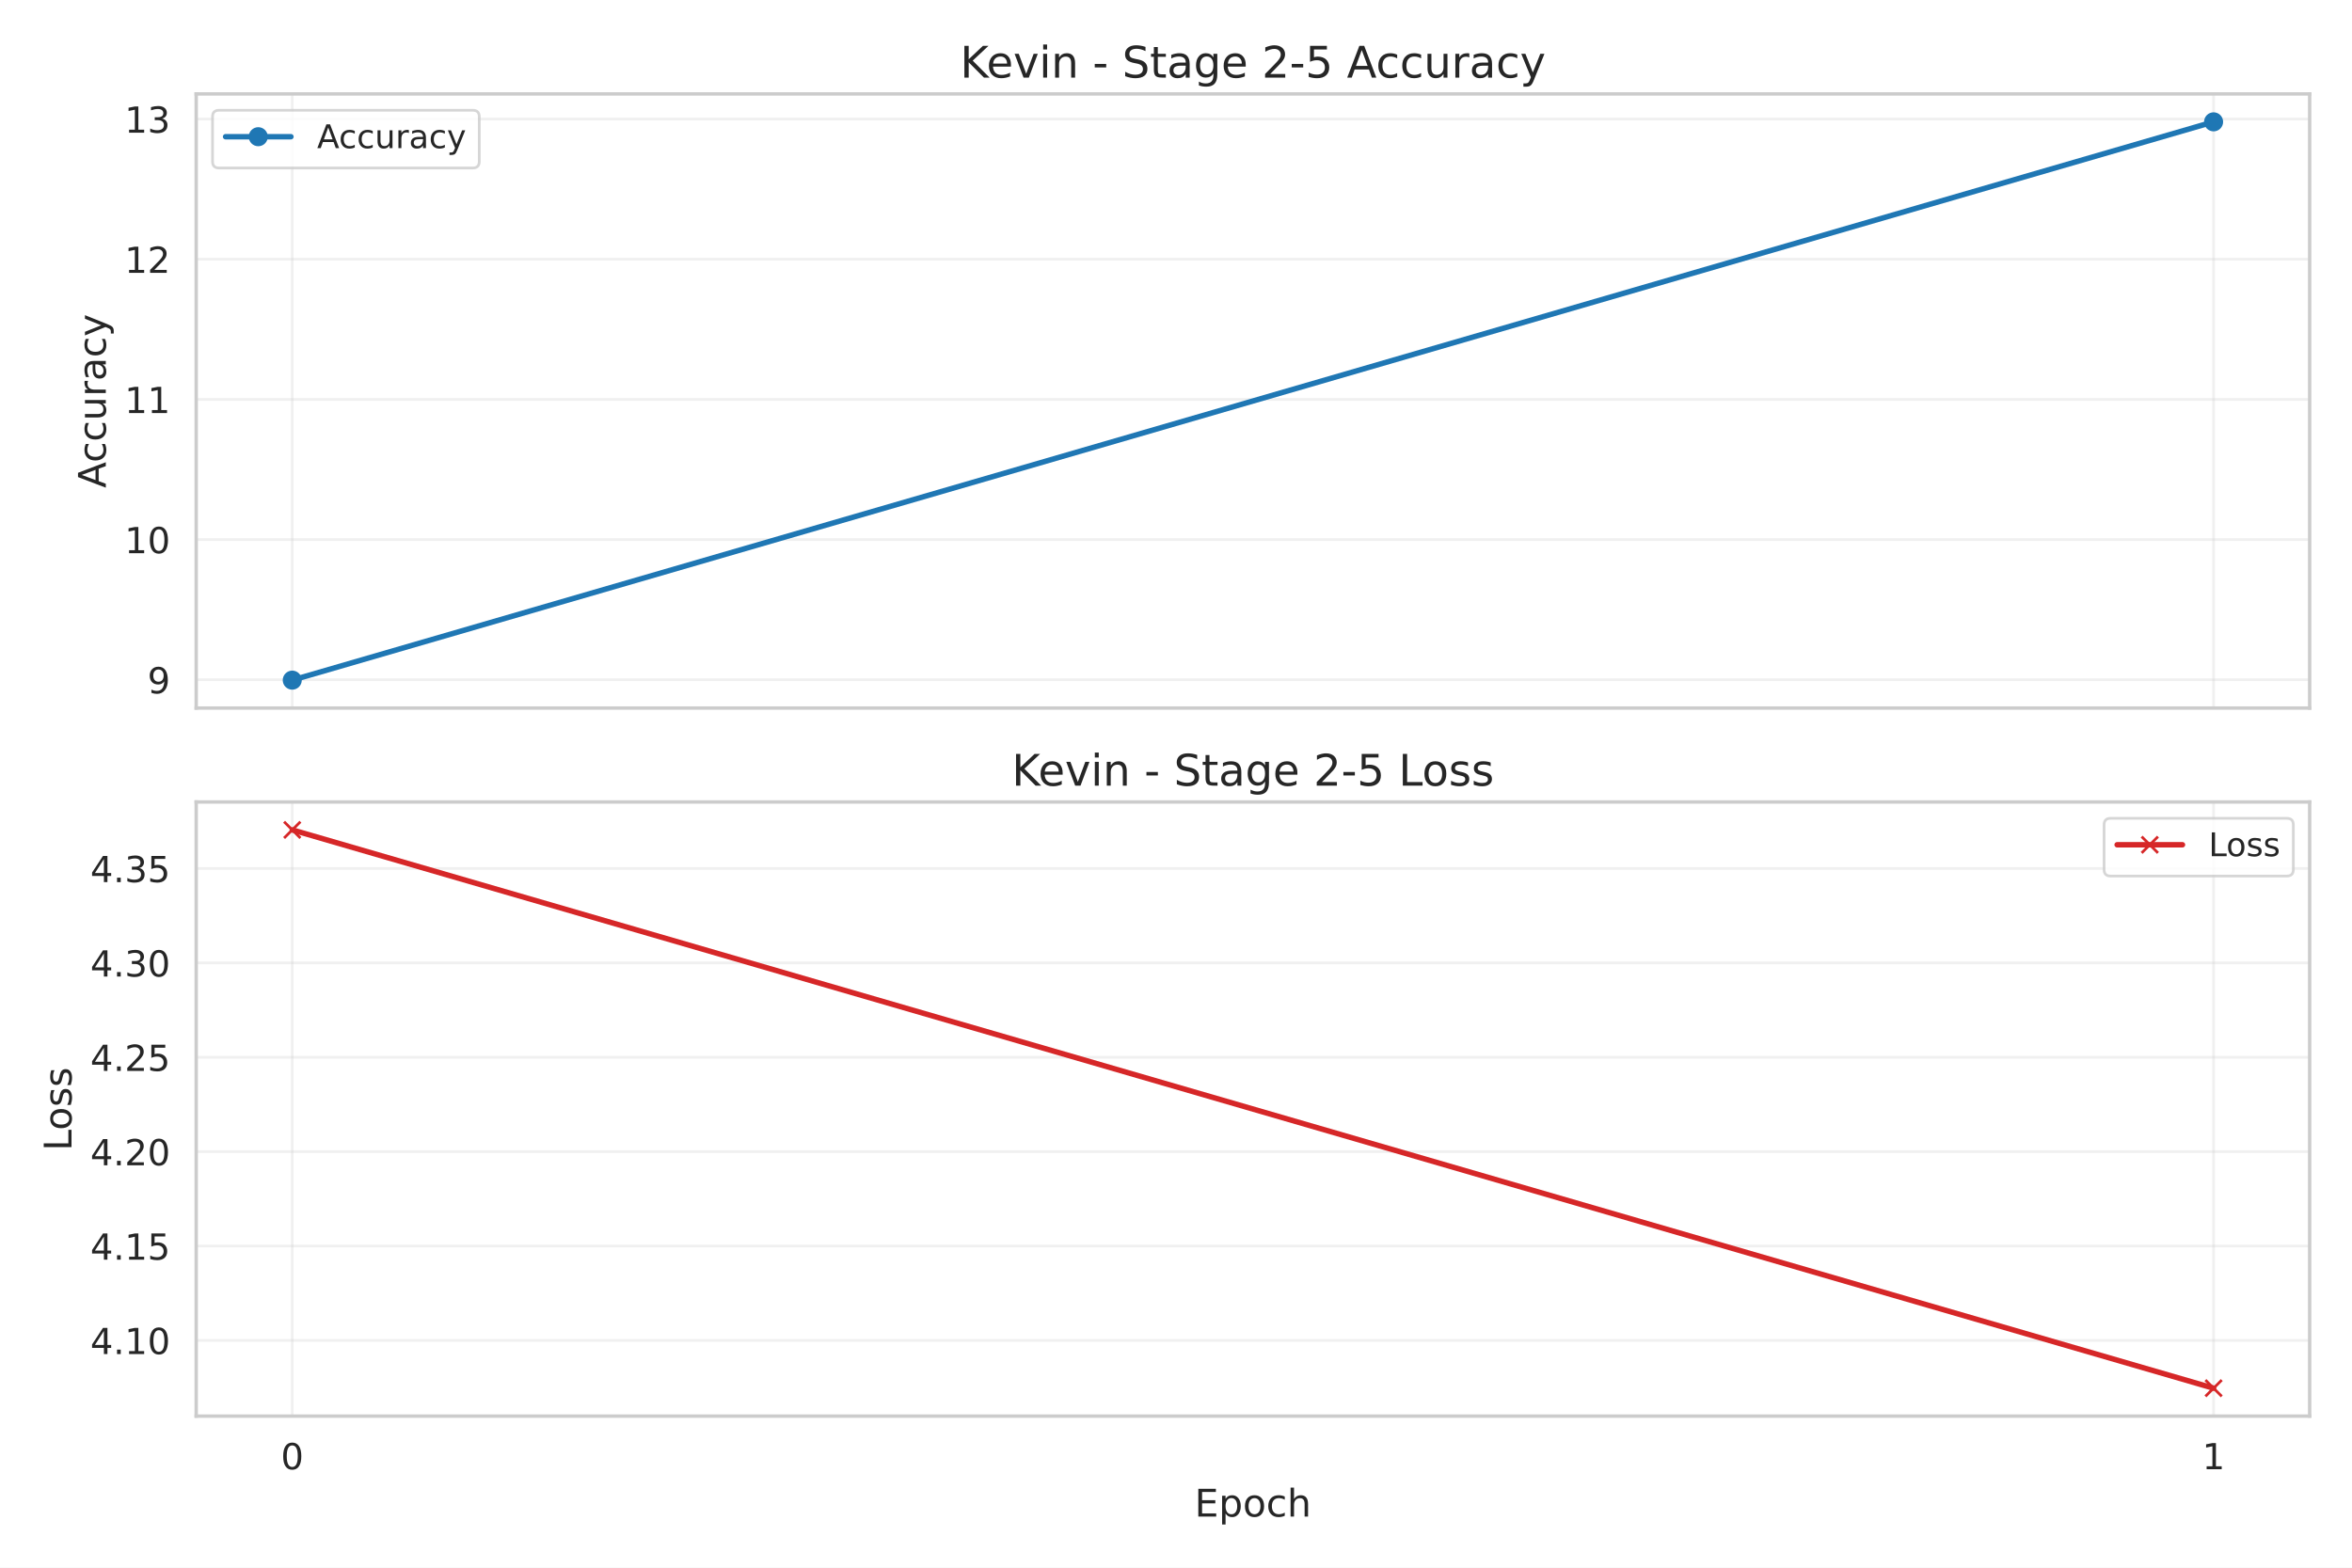
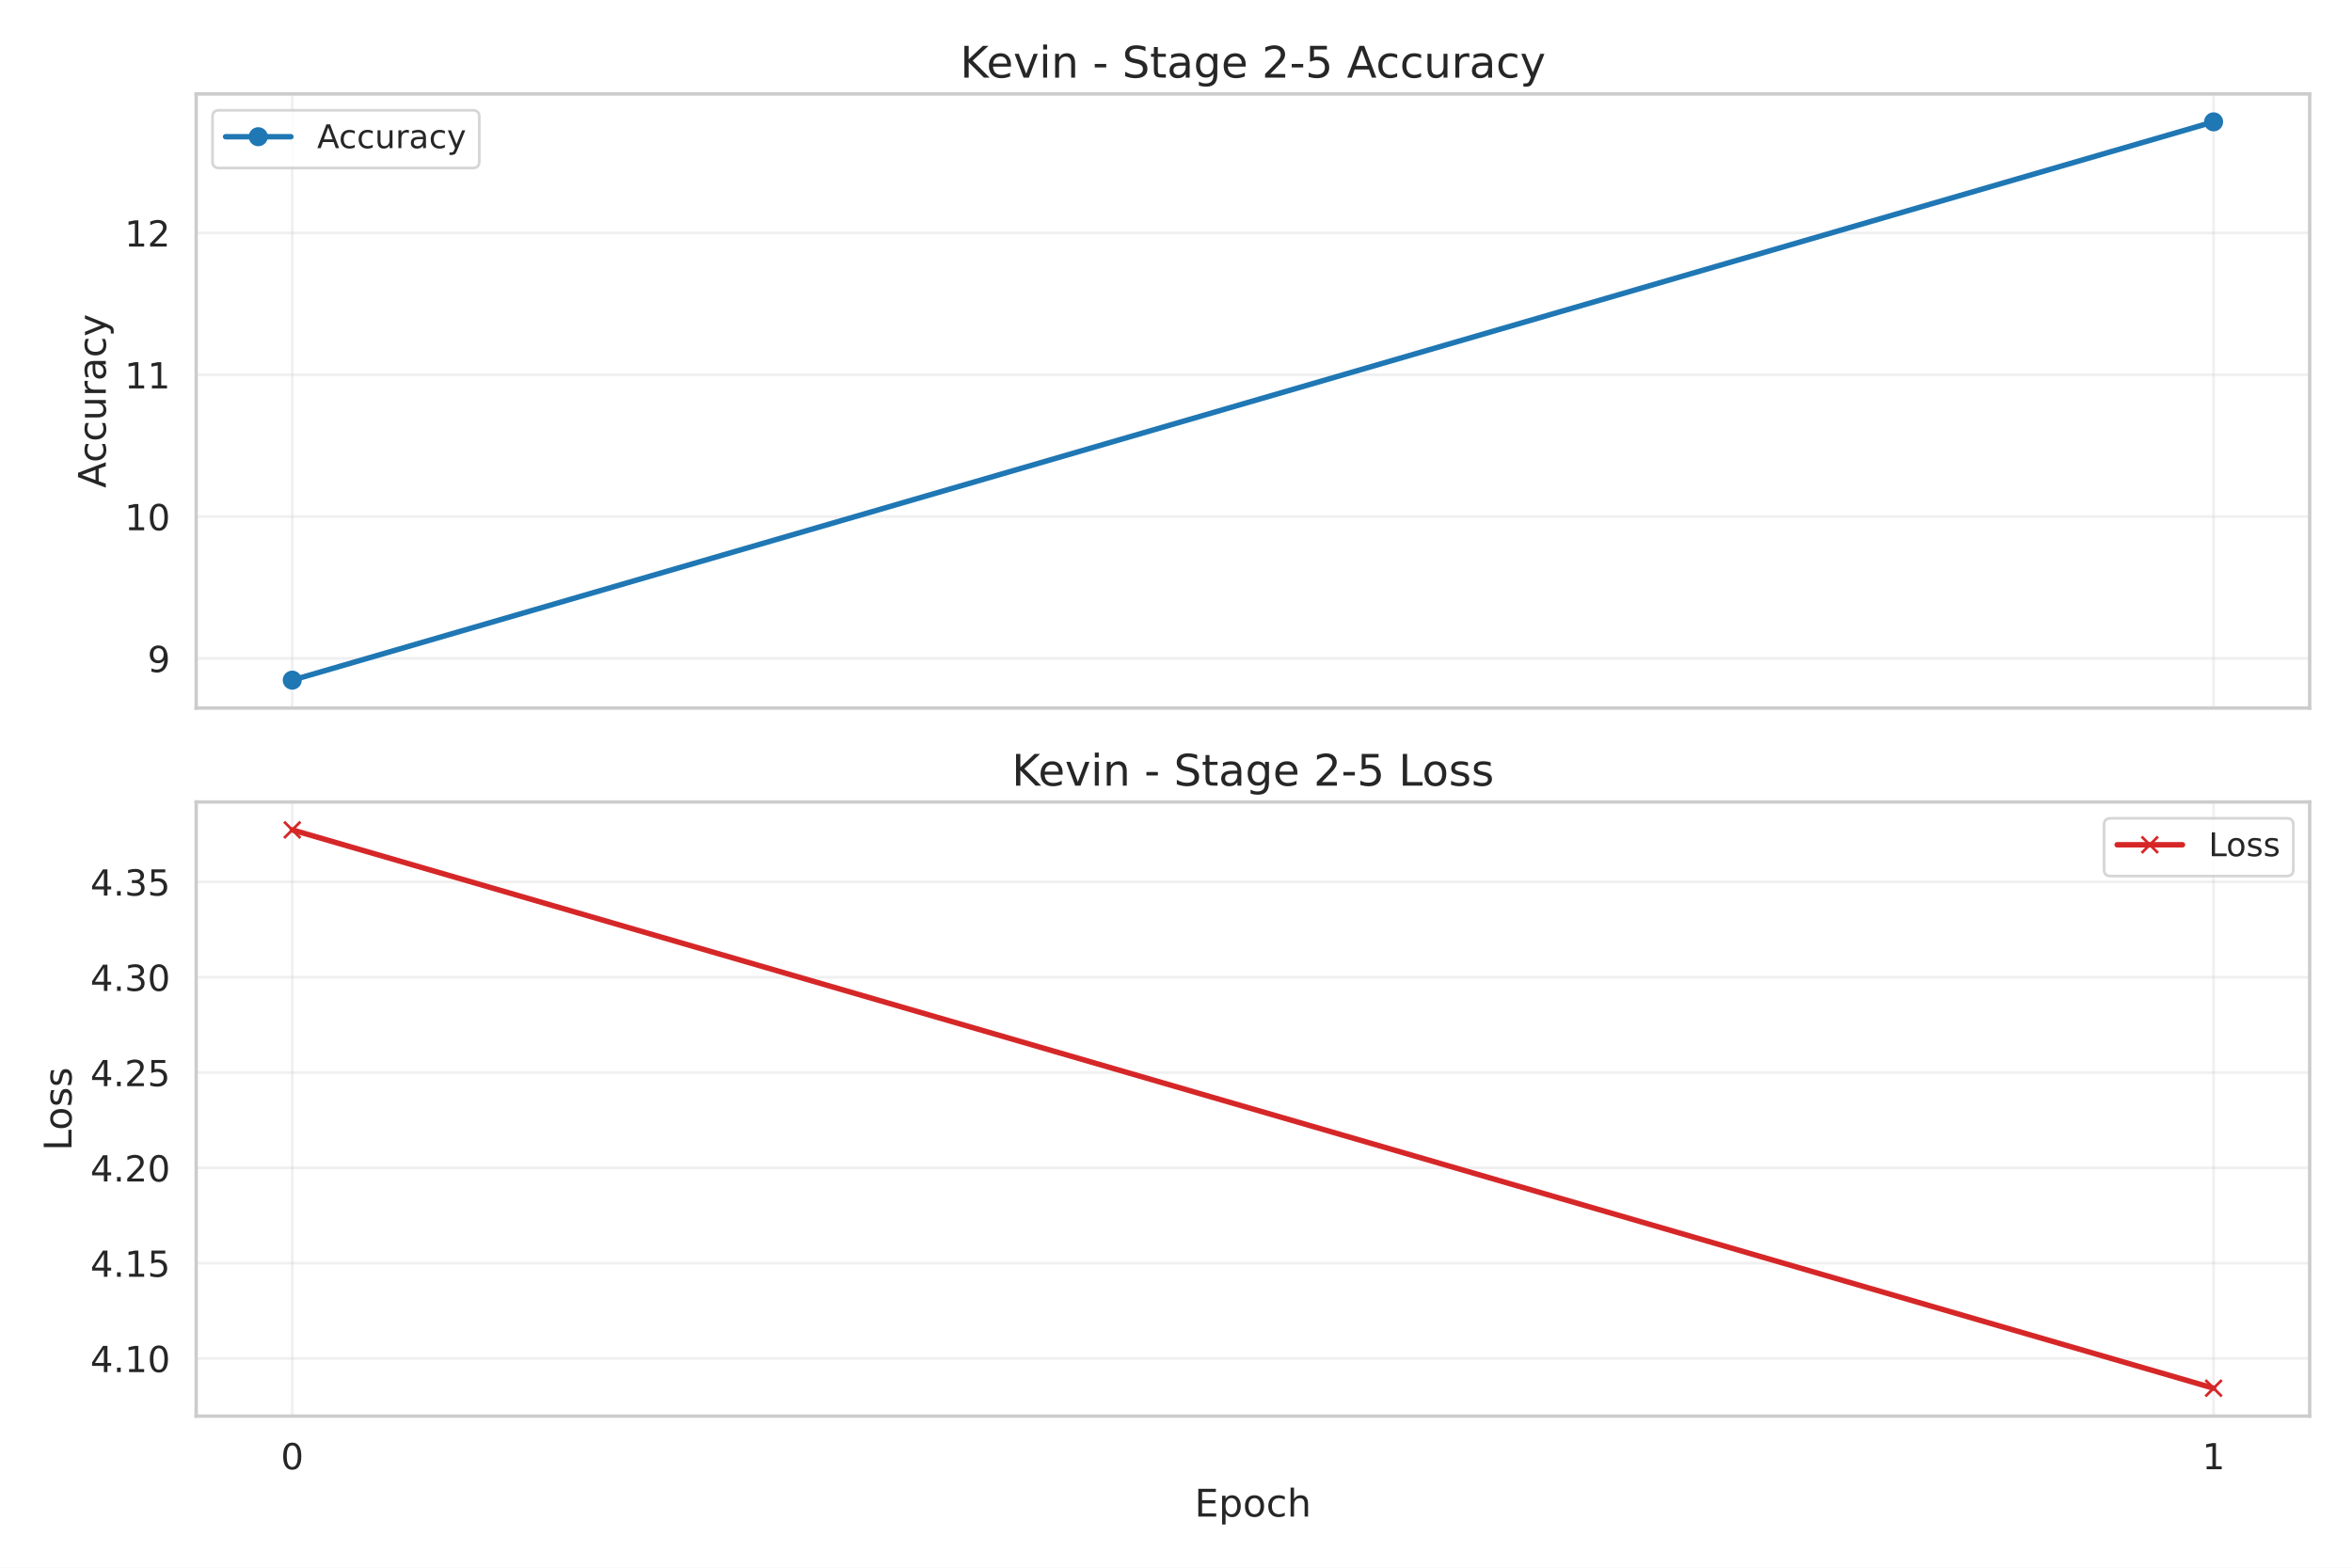
<svg xmlns="http://www.w3.org/2000/svg" xmlns:xlink="http://www.w3.org/1999/xlink" width="864pt" height="576pt" viewBox="0 0 864 576" version="1.1">
  <defs>
    <style type="text/css">*{stroke-linejoin: round; stroke-linecap: butt}</style>
  </defs>
  <g id="figure_1">
    <g id="patch_1">
      <path d="M 0 576  L 864 576  L 864 0  L 0 0  z " style="fill: #ffffff" />
    </g>
    <g id="axes_1">
      <g id="patch_2">
        <path d="M 72.072 260.154  L 848.448 260.154  L 848.448 34.512  L 72.072 34.512  z " style="fill: #ffffff" />
      </g>
      <g id="matplotlib.axis_1">
        <g id="xtick_1">
          <g id="line2d_1">
-             <path d="M 107.362 260.154  L 107.362 34.512  " clip-path="url(#p934d151ba8)" style="fill: none; stroke: #cccccc; stroke-opacity: 0.3; stroke-linecap: round" />
+             <path d="M 107.362 260.154  L 107.362 34.512  " clip-path="url(#p785fc2e21b)" style="fill: none; stroke: #cccccc; stroke-opacity: 0.3; stroke-linecap: round" />
          </g>
        </g>
        <g id="xtick_2">
          <g id="line2d_2">
-             <path d="M 813.158 260.154  L 813.158 34.512  " clip-path="url(#p934d151ba8)" style="fill: none; stroke: #cccccc; stroke-opacity: 0.3; stroke-linecap: round" />
+             <path d="M 813.158 260.154  L 813.158 34.512  " clip-path="url(#p785fc2e21b)" style="fill: none; stroke: #cccccc; stroke-opacity: 0.3; stroke-linecap: round" />
          </g>
        </g>
      </g>
      <g id="matplotlib.axis_2">
        <g id="ytick_1">
          <g id="line2d_3">
-             <path d="M 72.072 249.743  L 848.448 249.743  " clip-path="url(#p934d151ba8)" style="fill: none; stroke: #cccccc; stroke-opacity: 0.3; stroke-linecap: round" />
+             <path d="M 72.072 241.924  L 848.448 241.924  " clip-path="url(#p785fc2e21b)" style="fill: none; stroke: #cccccc; stroke-opacity: 0.3; stroke-linecap: round" />
          </g>
          <g id="text_1">
-             <g style="fill: #262626" transform="translate(54.1735 254.758) scale(0.132 -0.132)">
+             <g style="fill: #262626" transform="translate(54.1735 246.9387) scale(0.132 -0.132)">
              <defs>
                <path id="DejaVuSans-39" d="M 703 97  L 703 672  Q 941 559 1184 500  Q 1428 441 1663 441  Q 2288 441 2617 861  Q 2947 1281 2994 2138  Q 2813 1869 2534 1725  Q 2256 1581 1919 1581  Q 1219 1581 811 2004  Q 403 2428 403 3163  Q 403 3881 828 4315  Q 1253 4750 1959 4750  Q 2769 4750 3195 4129  Q 3622 3509 3622 2328  Q 3622 1225 3098 567  Q 2575 -91 1691 -91  Q 1453 -91 1209 -44  Q 966 3 703 97  z M 1959 2075  Q 2384 2075 2632 2365  Q 2881 2656 2881 3163  Q 2881 3666 2632 3958  Q 2384 4250 1959 4250  Q 1534 4250 1286 3958  Q 1038 3666 1038 3163  Q 1038 2656 1286 2365  Q 1534 2075 1959 2075  z " transform="scale(0.015625)" />
              </defs>
              <use xlink:href="#DejaVuSans-39" />
            </g>
          </g>
        </g>
        <g id="ytick_2">
          <g id="line2d_4">
-             <path d="M 72.072 198.242  L 848.448 198.242  " clip-path="url(#p934d151ba8)" style="fill: none; stroke: #cccccc; stroke-opacity: 0.3; stroke-linecap: round" />
+             <path d="M 72.072 189.808  L 848.448 189.808  " clip-path="url(#p785fc2e21b)" style="fill: none; stroke: #cccccc; stroke-opacity: 0.3; stroke-linecap: round" />
          </g>
          <g id="text_2">
-             <g style="fill: #262626" transform="translate(45.775 203.2569) scale(0.132 -0.132)">
+             <g style="fill: #262626" transform="translate(45.775 194.8226) scale(0.132 -0.132)">
              <defs>
                <path id="DejaVuSans-31" d="M 794 531  L 1825 531  L 1825 4091  L 703 3866  L 703 4441  L 1819 4666  L 2450 4666  L 2450 531  L 3481 531  L 3481 0  L 794 0  L 794 531  z " transform="scale(0.015625)" />
                <path id="DejaVuSans-30" d="M 2034 4250  Q 1547 4250 1301 3770  Q 1056 3291 1056 2328  Q 1056 1369 1301 889  Q 1547 409 2034 409  Q 2525 409 2770 889  Q 3016 1369 3016 2328  Q 3016 3291 2770 3770  Q 2525 4250 2034 4250  z M 2034 4750  Q 2819 4750 3233 4129  Q 3647 3509 3647 2328  Q 3647 1150 3233 529  Q 2819 -91 2034 -91  Q 1250 -91 836 529  Q 422 1150 422 2328  Q 422 3509 836 4129  Q 1250 4750 2034 4750  z " transform="scale(0.015625)" />
              </defs>
              <use xlink:href="#DejaVuSans-31" />
              <use xlink:href="#DejaVuSans-30" transform="translate(63.62305 0)" />
            </g>
          </g>
        </g>
        <g id="ytick_3">
          <g id="line2d_5">
-             <path d="M 72.072 146.741  L 848.448 146.741  " clip-path="url(#p934d151ba8)" style="fill: none; stroke: #cccccc; stroke-opacity: 0.3; stroke-linecap: round" />
+             <path d="M 72.072 137.692  L 848.448 137.692  " clip-path="url(#p785fc2e21b)" style="fill: none; stroke: #cccccc; stroke-opacity: 0.3; stroke-linecap: round" />
          </g>
          <g id="text_3">
-             <g style="fill: #262626" transform="translate(45.775 151.7557) scale(0.132 -0.132)">
+             <g style="fill: #262626" transform="translate(45.775 142.7065) scale(0.132 -0.132)">
              <use xlink:href="#DejaVuSans-31" />
              <use xlink:href="#DejaVuSans-31" transform="translate(63.62305 0)" />
            </g>
          </g>
        </g>
        <g id="ytick_4">
          <g id="line2d_6">
-             <path d="M 72.072 95.24  L 848.448 95.24  " clip-path="url(#p934d151ba8)" style="fill: none; stroke: #cccccc; stroke-opacity: 0.3; stroke-linecap: round" />
+             <path d="M 72.072 85.575  L 848.448 85.575  " clip-path="url(#p785fc2e21b)" style="fill: none; stroke: #cccccc; stroke-opacity: 0.3; stroke-linecap: round" />
          </g>
          <g id="text_4">
-             <g style="fill: #262626" transform="translate(45.775 100.2546) scale(0.132 -0.132)">
+             <g style="fill: #262626" transform="translate(45.775 90.59035) scale(0.132 -0.132)">
              <defs>
                <path id="DejaVuSans-32" d="M 1228 531  L 3431 531  L 3431 0  L 469 0  L 469 531  Q 828 903 1448 1529  Q 2069 2156 2228 2338  Q 2531 2678 2651 2914  Q 2772 3150 2772 3378  Q 2772 3750 2511 3984  Q 2250 4219 1831 4219  Q 1534 4219 1204 4116  Q 875 4013 500 3803  L 500 4441  Q 881 4594 1212 4672  Q 1544 4750 1819 4750  Q 2544 4750 2975 4387  Q 3406 4025 3406 3419  Q 3406 3131 3298 2873  Q 3191 2616 2906 2266  Q 2828 2175 2409 1742  Q 1991 1309 1228 531  z " transform="scale(0.015625)" />
              </defs>
              <use xlink:href="#DejaVuSans-31" />
              <use xlink:href="#DejaVuSans-32" transform="translate(63.62305 0)" />
            </g>
          </g>
        </g>
-         <g id="ytick_5">
-           <g id="line2d_7">
-             <path d="M 72.072 43.738  L 848.448 43.738  " clip-path="url(#p934d151ba8)" style="fill: none; stroke: #cccccc; stroke-opacity: 0.3; stroke-linecap: round" />
-           </g>
-           <g id="text_5">
-             <g style="fill: #262626" transform="translate(45.775 48.7534) scale(0.132 -0.132)">
-               <defs>
-                 <path id="DejaVuSans-33" d="M 2597 2516  Q 3050 2419 3304 2112  Q 3559 1806 3559 1356  Q 3559 666 3084 287  Q 2609 -91 1734 -91  Q 1441 -91 1130 -33  Q 819 25 488 141  L 488 750  Q 750 597 1062 519  Q 1375 441 1716 441  Q 2309 441 2620 675  Q 2931 909 2931 1356  Q 2931 1769 2642 2001  Q 2353 2234 1838 2234  L 1294 2234  L 1294 2753  L 1863 2753  Q 2328 2753 2575 2939  Q 2822 3125 2822 3475  Q 2822 3834 2567 4026  Q 2313 4219 1838 4219  Q 1578 4219 1281 4162  Q 984 4106 628 3988  L 628 4550  Q 988 4650 1302 4700  Q 1616 4750 1894 4750  Q 2613 4750 3031 4423  Q 3450 4097 3450 3541  Q 3450 3153 3228 2886  Q 3006 2619 2597 2516  z " transform="scale(0.015625)" />
-               </defs>
-               <use xlink:href="#DejaVuSans-31" />
-               <use xlink:href="#DejaVuSans-33" transform="translate(63.62305 0)" />
-             </g>
-           </g>
-         </g>
-         <g id="text_6">
+         <g id="text_5">
          <g style="fill: #262626" transform="translate(38.86344 179.2924) rotate(-90) scale(0.14 -0.14)">
            <defs>
              <path id="DejaVuSans-41" d="M 2188 4044  L 1331 1722  L 3047 1722  L 2188 4044  z M 1831 4666  L 2547 4666  L 4325 0  L 3669 0  L 3244 1197  L 1141 1197  L 716 0  L 50 0  L 1831 4666  z " transform="scale(0.015625)" />
              <path id="DejaVuSans-63" d="M 3122 3366  L 3122 2828  Q 2878 2963 2633 3030  Q 2388 3097 2138 3097  Q 1578 3097 1268 2742  Q 959 2388 959 1747  Q 959 1106 1268 751  Q 1578 397 2138 397  Q 2388 397 2633 464  Q 2878 531 3122 666  L 3122 134  Q 2881 22 2623 -34  Q 2366 -91 2075 -91  Q 1284 -91 818 406  Q 353 903 353 1747  Q 353 2603 823 3093  Q 1294 3584 2113 3584  Q 2378 3584 2631 3529  Q 2884 3475 3122 3366  z " transform="scale(0.015625)" />
              <path id="DejaVuSans-75" d="M 544 1381  L 544 3500  L 1119 3500  L 1119 1403  Q 1119 906 1312 657  Q 1506 409 1894 409  Q 2359 409 2629 706  Q 2900 1003 2900 1516  L 2900 3500  L 3475 3500  L 3475 0  L 2900 0  L 2900 538  Q 2691 219 2414 64  Q 2138 -91 1772 -91  Q 1169 -91 856 284  Q 544 659 544 1381  z M 1991 3584  L 1991 3584  z " transform="scale(0.015625)" />
              <path id="DejaVuSans-72" d="M 2631 2963  Q 2534 3019 2420 3045  Q 2306 3072 2169 3072  Q 1681 3072 1420 2755  Q 1159 2438 1159 1844  L 1159 0  L 581 0  L 581 3500  L 1159 3500  L 1159 2956  Q 1341 3275 1631 3429  Q 1922 3584 2338 3584  Q 2397 3584 2469 3576  Q 2541 3569 2628 3553  L 2631 2963  z " transform="scale(0.015625)" />
              <path id="DejaVuSans-61" d="M 2194 1759  Q 1497 1759 1228 1600  Q 959 1441 959 1056  Q 959 750 1161 570  Q 1363 391 1709 391  Q 2188 391 2477 730  Q 2766 1069 2766 1631  L 2766 1759  L 2194 1759  z M 3341 1997  L 3341 0  L 2766 0  L 2766 531  Q 2569 213 2275 61  Q 1981 -91 1556 -91  Q 1019 -91 701 211  Q 384 513 384 1019  Q 384 1609 779 1909  Q 1175 2209 1959 2209  L 2766 2209  L 2766 2266  Q 2766 2663 2505 2880  Q 2244 3097 1772 3097  Q 1472 3097 1187 3025  Q 903 2953 641 2809  L 641 3341  Q 956 3463 1253 3523  Q 1550 3584 1831 3584  Q 2591 3584 2966 3190  Q 3341 2797 3341 1997  z " transform="scale(0.015625)" />
              <path id="DejaVuSans-79" d="M 2059 -325  Q 1816 -950 1584 -1140  Q 1353 -1331 966 -1331  L 506 -1331  L 506 -850  L 844 -850  Q 1081 -850 1212 -737  Q 1344 -625 1503 -206  L 1606 56  L 191 3500  L 800 3500  L 1894 763  L 2988 3500  L 3597 3500  L 2059 -325  z " transform="scale(0.015625)" />
            </defs>
            <use xlink:href="#DejaVuSans-41" />
            <use xlink:href="#DejaVuSans-63" transform="translate(66.6582 0)" />
            <use xlink:href="#DejaVuSans-63" transform="translate(121.6387 0)" />
            <use xlink:href="#DejaVuSans-75" transform="translate(176.6191 0)" />
            <use xlink:href="#DejaVuSans-72" transform="translate(239.998 0)" />
            <use xlink:href="#DejaVuSans-61" transform="translate(281.1113 0)" />
            <use xlink:href="#DejaVuSans-63" transform="translate(342.3906 0)" />
            <use xlink:href="#DejaVuSans-79" transform="translate(397.3711 0)" />
          </g>
        </g>
      </g>
-       <g id="line2d_8">
-         <path d="M 107.362 249.898  L 813.158 44.768  " clip-path="url(#p934d151ba8)" style="fill: none; stroke: #1f77b4; stroke-width: 2; stroke-linecap: round" />
+       <g id="line2d_7">
+         <path d="M 107.362 249.898  L 813.158 44.768  " clip-path="url(#p785fc2e21b)" style="fill: none; stroke: #1f77b4; stroke-width: 2; stroke-linecap: round" />
        <defs>
-           <path id="m16ec93d1bf" d="M 0 3  C 0.796 3 1.559 2.684 2.121 2.121  C 2.684 1.559 3 0.796 3 0  C 3 -0.796 2.684 -1.559 2.121 -2.121  C 1.559 -2.684 0.796 -3 0 -3  C -0.796 -3 -1.559 -2.684 -2.121 -2.121  C -2.684 -1.559 -3 -0.796 -3 0  C -3 0.796 -2.684 1.559 -2.121 2.121  C -1.559 2.684 -0.796 3 0 3  z " style="stroke: #1f77b4" />
+           <path id="m7f6e6cf587" d="M 0 3  C 0.796 3 1.559 2.684 2.121 2.121  C 2.684 1.559 3 0.796 3 0  C 3 -0.796 2.684 -1.559 2.121 -2.121  C 1.559 -2.684 0.796 -3 0 -3  C -0.796 -3 -1.559 -2.684 -2.121 -2.121  C -2.684 -1.559 -3 -0.796 -3 0  C -3 0.796 -2.684 1.559 -2.121 2.121  C -1.559 2.684 -0.796 3 0 3  z " style="stroke: #1f77b4" />
        </defs>
-         <g clip-path="url(#p934d151ba8)">
-           <use xlink:href="#m16ec93d1bf" x="107.362" y="249.898" style="fill: #1f77b4; stroke: #1f77b4" />
-           <use xlink:href="#m16ec93d1bf" x="813.158" y="44.768" style="fill: #1f77b4; stroke: #1f77b4" />
+         <g clip-path="url(#p785fc2e21b)">
+           <use xlink:href="#m7f6e6cf587" x="107.362" y="249.898" style="fill: #1f77b4; stroke: #1f77b4" />
+           <use xlink:href="#m7f6e6cf587" x="813.158" y="44.768" style="fill: #1f77b4; stroke: #1f77b4" />
        </g>
      </g>
      <g id="patch_3">
        <path d="M 72.072 260.154  L 72.072 34.512  " style="fill: none; stroke: #cccccc; stroke-width: 1.25; stroke-linejoin: miter; stroke-linecap: square" />
      </g>
      <g id="patch_4">
        <path d="M 848.448 260.154  L 848.448 34.512  " style="fill: none; stroke: #cccccc; stroke-width: 1.25; stroke-linejoin: miter; stroke-linecap: square" />
      </g>
      <g id="patch_5">
        <path d="M 72.072 260.154  L 848.448 260.154  " style="fill: none; stroke: #cccccc; stroke-width: 1.25; stroke-linejoin: miter; stroke-linecap: square" />
      </g>
      <g id="patch_6">
        <path d="M 72.072 34.512  L 848.448 34.512  " style="fill: none; stroke: #cccccc; stroke-width: 1.25; stroke-linejoin: miter; stroke-linecap: square" />
      </g>
-       <g id="text_7">
+       <g id="text_6">
        <g style="fill: #262626" transform="translate(352.6975 28.512) scale(0.16 -0.16)">
          <defs>
            <path id="DejaVuSans-4b" d="M 628 4666  L 1259 4666  L 1259 2694  L 3353 4666  L 4166 4666  L 1850 2491  L 4331 0  L 3500 0  L 1259 2247  L 1259 0  L 628 0  L 628 4666  z " transform="scale(0.015625)" />
            <path id="DejaVuSans-65" d="M 3597 1894  L 3597 1613  L 953 1613  Q 991 1019 1311 708  Q 1631 397 2203 397  Q 2534 397 2845 478  Q 3156 559 3463 722  L 3463 178  Q 3153 47 2828 -22  Q 2503 -91 2169 -91  Q 1331 -91 842 396  Q 353 884 353 1716  Q 353 2575 817 3079  Q 1281 3584 2069 3584  Q 2775 3584 3186 3129  Q 3597 2675 3597 1894  z M 3022 2063  Q 3016 2534 2758 2815  Q 2500 3097 2075 3097  Q 1594 3097 1305 2825  Q 1016 2553 972 2059  L 3022 2063  z " transform="scale(0.015625)" />
            <path id="DejaVuSans-76" d="M 191 3500  L 800 3500  L 1894 563  L 2988 3500  L 3597 3500  L 2284 0  L 1503 0  L 191 3500  z " transform="scale(0.015625)" />
            <path id="DejaVuSans-69" d="M 603 3500  L 1178 3500  L 1178 0  L 603 0  L 603 3500  z M 603 4863  L 1178 4863  L 1178 4134  L 603 4134  L 603 4863  z " transform="scale(0.015625)" />
            <path id="DejaVuSans-6e" d="M 3513 2113  L 3513 0  L 2938 0  L 2938 2094  Q 2938 2591 2744 2837  Q 2550 3084 2163 3084  Q 1697 3084 1428 2787  Q 1159 2491 1159 1978  L 1159 0  L 581 0  L 581 3500  L 1159 3500  L 1159 2956  Q 1366 3272 1645 3428  Q 1925 3584 2291 3584  Q 2894 3584 3203 3211  Q 3513 2838 3513 2113  z " transform="scale(0.015625)" />
            <path id="DejaVuSans-20" transform="scale(0.015625)" />
            <path id="DejaVuSans-2d" d="M 313 2009  L 1997 2009  L 1997 1497  L 313 1497  L 313 2009  z " transform="scale(0.015625)" />
            <path id="DejaVuSans-53" d="M 3425 4513  L 3425 3897  Q 3066 4069 2747 4153  Q 2428 4238 2131 4238  Q 1616 4238 1336 4038  Q 1056 3838 1056 3469  Q 1056 3159 1242 3001  Q 1428 2844 1947 2747  L 2328 2669  Q 3034 2534 3370 2195  Q 3706 1856 3706 1288  Q 3706 609 3251 259  Q 2797 -91 1919 -91  Q 1588 -91 1214 -16  Q 841 59 441 206  L 441 856  Q 825 641 1194 531  Q 1563 422 1919 422  Q 2459 422 2753 634  Q 3047 847 3047 1241  Q 3047 1584 2836 1778  Q 2625 1972 2144 2069  L 1759 2144  Q 1053 2284 737 2584  Q 422 2884 422 3419  Q 422 4038 858 4394  Q 1294 4750 2059 4750  Q 2388 4750 2728 4690  Q 3069 4631 3425 4513  z " transform="scale(0.015625)" />
            <path id="DejaVuSans-74" d="M 1172 4494  L 1172 3500  L 2356 3500  L 2356 3053  L 1172 3053  L 1172 1153  Q 1172 725 1289 603  Q 1406 481 1766 481  L 2356 481  L 2356 0  L 1766 0  Q 1100 0 847 248  Q 594 497 594 1153  L 594 3053  L 172 3053  L 172 3500  L 594 3500  L 594 4494  L 1172 4494  z " transform="scale(0.015625)" />
            <path id="DejaVuSans-67" d="M 2906 1791  Q 2906 2416 2648 2759  Q 2391 3103 1925 3103  Q 1463 3103 1205 2759  Q 947 2416 947 1791  Q 947 1169 1205 825  Q 1463 481 1925 481  Q 2391 481 2648 825  Q 2906 1169 2906 1791  z M 3481 434  Q 3481 -459 3084 -895  Q 2688 -1331 1869 -1331  Q 1566 -1331 1297 -1286  Q 1028 -1241 775 -1147  L 775 -588  Q 1028 -725 1275 -790  Q 1522 -856 1778 -856  Q 2344 -856 2625 -561  Q 2906 -266 2906 331  L 2906 616  Q 2728 306 2450 153  Q 2172 0 1784 0  Q 1141 0 747 490  Q 353 981 353 1791  Q 353 2603 747 3093  Q 1141 3584 1784 3584  Q 2172 3584 2450 3431  Q 2728 3278 2906 2969  L 2906 3500  L 3481 3500  L 3481 434  z " transform="scale(0.015625)" />
            <path id="DejaVuSans-35" d="M 691 4666  L 3169 4666  L 3169 4134  L 1269 4134  L 1269 2991  Q 1406 3038 1543 3061  Q 1681 3084 1819 3084  Q 2600 3084 3056 2656  Q 3513 2228 3513 1497  Q 3513 744 3044 326  Q 2575 -91 1722 -91  Q 1428 -91 1123 -41  Q 819 9 494 109  L 494 744  Q 775 591 1075 516  Q 1375 441 1709 441  Q 2250 441 2565 725  Q 2881 1009 2881 1497  Q 2881 1984 2565 2268  Q 2250 2553 1709 2553  Q 1456 2553 1204 2497  Q 953 2441 691 2322  L 691 4666  z " transform="scale(0.015625)" />
          </defs>
          <use xlink:href="#DejaVuSans-4b" />
          <use xlink:href="#DejaVuSans-65" transform="translate(60.57617 0)" />
          <use xlink:href="#DejaVuSans-76" transform="translate(122.0996 0)" />
          <use xlink:href="#DejaVuSans-69" transform="translate(181.2793 0)" />
          <use xlink:href="#DejaVuSans-6e" transform="translate(209.0625 0)" />
          <use xlink:href="#DejaVuSans-20" transform="translate(272.4414 0)" />
          <use xlink:href="#DejaVuSans-2d" transform="translate(304.2285 0)" />
          <use xlink:href="#DejaVuSans-20" transform="translate(340.3125 0)" />
          <use xlink:href="#DejaVuSans-53" transform="translate(372.0996 0)" />
          <use xlink:href="#DejaVuSans-74" transform="translate(435.5762 0)" />
          <use xlink:href="#DejaVuSans-61" transform="translate(474.7852 0)" />
          <use xlink:href="#DejaVuSans-67" transform="translate(536.0645 0)" />
          <use xlink:href="#DejaVuSans-65" transform="translate(599.541 0)" />
          <use xlink:href="#DejaVuSans-20" transform="translate(661.0645 0)" />
          <use xlink:href="#DejaVuSans-32" transform="translate(692.8516 0)" />
          <use xlink:href="#DejaVuSans-2d" transform="translate(756.4746 0)" />
          <use xlink:href="#DejaVuSans-35" transform="translate(792.5586 0)" />
          <use xlink:href="#DejaVuSans-20" transform="translate(856.1816 0)" />
          <use xlink:href="#DejaVuSans-41" transform="translate(887.9688 0)" />
          <use xlink:href="#DejaVuSans-63" transform="translate(954.627 0)" />
          <use xlink:href="#DejaVuSans-63" transform="translate(1009.607 0)" />
          <use xlink:href="#DejaVuSans-75" transform="translate(1064.588 0)" />
          <use xlink:href="#DejaVuSans-72" transform="translate(1127.967 0)" />
          <use xlink:href="#DejaVuSans-61" transform="translate(1169.08 0)" />
          <use xlink:href="#DejaVuSans-63" transform="translate(1230.359 0)" />
          <use xlink:href="#DejaVuSans-79" transform="translate(1285.34 0)" />
        </g>
      </g>
      <g id="legend_1">
        <g id="patch_7">
          <path d="M 80.472 61.726  L 173.66 61.726  Q 176.06 61.726 176.06 59.326  L 176.06 42.912  Q 176.06 40.512 173.66 40.512  L 80.472 40.512  Q 78.072 40.512 78.072 42.912  L 78.072 59.326  Q 78.072 61.726 80.472 61.726  z " style="fill: #ffffff; opacity: 0.8; stroke: #cccccc; stroke-linejoin: miter" />
        </g>
-         <g id="line2d_9">
+         <g id="line2d_8">
          <path d="M 82.872 50.23  L 94.872 50.23  L 106.872 50.23  " style="fill: none; stroke: #1f77b4; stroke-width: 2; stroke-linecap: round" />
          <g>
-             <use xlink:href="#m16ec93d1bf" x="94.872" y="50.23" style="fill: #1f77b4; stroke: #1f77b4" />
-           </g>
-         </g>
-         <g id="text_8">
+             <use xlink:href="#m7f6e6cf587" x="94.872" y="50.23" style="fill: #1f77b4; stroke: #1f77b4" />
+           </g>
+         </g>
+         <g id="text_7">
          <g style="fill: #262626" transform="translate(116.472 54.43012) scale(0.12 -0.12)">
            <use xlink:href="#DejaVuSans-41" />
            <use xlink:href="#DejaVuSans-63" transform="translate(66.6582 0)" />
            <use xlink:href="#DejaVuSans-63" transform="translate(121.6387 0)" />
            <use xlink:href="#DejaVuSans-75" transform="translate(176.6191 0)" />
            <use xlink:href="#DejaVuSans-72" transform="translate(239.998 0)" />
            <use xlink:href="#DejaVuSans-61" transform="translate(281.1113 0)" />
            <use xlink:href="#DejaVuSans-63" transform="translate(342.3906 0)" />
            <use xlink:href="#DejaVuSans-79" transform="translate(397.3711 0)" />
          </g>
        </g>
      </g>
    </g>
    <g id="axes_2">
      <g id="patch_8">
        <path d="M 72.072 520.308  L 848.448 520.308  L 848.448 294.666  L 72.072 294.666  z " style="fill: #ffffff" />
      </g>
      <g id="matplotlib.axis_3">
        <g id="xtick_3">
-           <g id="line2d_10">
-             <path d="M 107.362 520.308  L 107.362 294.666  " clip-path="url(#p1fe7a4309c)" style="fill: none; stroke: #cccccc; stroke-opacity: 0.3; stroke-linecap: round" />
-           </g>
-           <g id="text_9">
+           <g id="line2d_9">
+             <path d="M 107.362 520.308  L 107.362 294.666  " clip-path="url(#pa96afc6add)" style="fill: none; stroke: #cccccc; stroke-opacity: 0.3; stroke-linecap: round" />
+           </g>
+           <g id="text_8">
            <g style="fill: #262626" transform="translate(103.1626 539.8379) scale(0.132 -0.132)">
              <use xlink:href="#DejaVuSans-30" />
            </g>
          </g>
        </g>
        <g id="xtick_4">
-           <g id="line2d_11">
-             <path d="M 813.158 520.308  L 813.158 294.666  " clip-path="url(#p1fe7a4309c)" style="fill: none; stroke: #cccccc; stroke-opacity: 0.3; stroke-linecap: round" />
-           </g>
-           <g id="text_10">
+           <g id="line2d_10">
+             <path d="M 813.158 520.308  L 813.158 294.666  " clip-path="url(#pa96afc6add)" style="fill: none; stroke: #cccccc; stroke-opacity: 0.3; stroke-linecap: round" />
+           </g>
+           <g id="text_9">
            <g style="fill: #262626" transform="translate(808.9589 539.8379) scale(0.132 -0.132)">
              <use xlink:href="#DejaVuSans-31" />
            </g>
          </g>
        </g>
-         <g id="text_11">
+         <g id="text_10">
          <g style="fill: #262626" transform="translate(438.8247 557.2209) scale(0.14 -0.14)">
            <defs>
              <path id="DejaVuSans-45" d="M 628 4666  L 3578 4666  L 3578 4134  L 1259 4134  L 1259 2753  L 3481 2753  L 3481 2222  L 1259 2222  L 1259 531  L 3634 531  L 3634 0  L 628 0  L 628 4666  z " transform="scale(0.015625)" />
              <path id="DejaVuSans-70" d="M 1159 525  L 1159 -1331  L 581 -1331  L 581 3500  L 1159 3500  L 1159 2969  Q 1341 3281 1617 3432  Q 1894 3584 2278 3584  Q 2916 3584 3314 3078  Q 3713 2572 3713 1747  Q 3713 922 3314 415  Q 2916 -91 2278 -91  Q 1894 -91 1617 61  Q 1341 213 1159 525  z M 3116 1747  Q 3116 2381 2855 2742  Q 2594 3103 2138 3103  Q 1681 3103 1420 2742  Q 1159 2381 1159 1747  Q 1159 1113 1420 752  Q 1681 391 2138 391  Q 2594 391 2855 752  Q 3116 1113 3116 1747  z " transform="scale(0.015625)" />
              <path id="DejaVuSans-6f" d="M 1959 3097  Q 1497 3097 1228 2736  Q 959 2375 959 1747  Q 959 1119 1226 758  Q 1494 397 1959 397  Q 2419 397 2687 759  Q 2956 1122 2956 1747  Q 2956 2369 2687 2733  Q 2419 3097 1959 3097  z M 1959 3584  Q 2709 3584 3137 3096  Q 3566 2609 3566 1747  Q 3566 888 3137 398  Q 2709 -91 1959 -91  Q 1206 -91 779 398  Q 353 888 353 1747  Q 353 2609 779 3096  Q 1206 3584 1959 3584  z " transform="scale(0.015625)" />
              <path id="DejaVuSans-68" d="M 3513 2113  L 3513 0  L 2938 0  L 2938 2094  Q 2938 2591 2744 2837  Q 2550 3084 2163 3084  Q 1697 3084 1428 2787  Q 1159 2491 1159 1978  L 1159 0  L 581 0  L 581 4863  L 1159 4863  L 1159 2956  Q 1366 3272 1645 3428  Q 1925 3584 2291 3584  Q 2894 3584 3203 3211  Q 3513 2838 3513 2113  z " transform="scale(0.015625)" />
            </defs>
            <use xlink:href="#DejaVuSans-45" />
            <use xlink:href="#DejaVuSans-70" transform="translate(63.18359 0)" />
            <use xlink:href="#DejaVuSans-6f" transform="translate(126.6602 0)" />
            <use xlink:href="#DejaVuSans-63" transform="translate(187.8418 0)" />
            <use xlink:href="#DejaVuSans-68" transform="translate(242.8223 0)" />
          </g>
        </g>
      </g>
      <g id="matplotlib.axis_4">
-         <g id="ytick_6">
-           <g id="line2d_12">
-             <path d="M 72.072 492.495  L 848.448 492.495  " clip-path="url(#p1fe7a4309c)" style="fill: none; stroke: #cccccc; stroke-opacity: 0.3; stroke-linecap: round" />
-           </g>
-           <g id="text_12">
-             <g style="fill: #262626" transform="translate(33.18138 497.5102) scale(0.132 -0.132)">
+         <g id="ytick_5">
+           <g id="line2d_11">
+             <path d="M 72.072 499.115  L 848.448 499.115  " clip-path="url(#pa96afc6add)" style="fill: none; stroke: #cccccc; stroke-opacity: 0.3; stroke-linecap: round" />
+           </g>
+           <g id="text_11">
+             <g style="fill: #262626" transform="translate(33.18138 504.1303) scale(0.132 -0.132)">
              <defs>
                <path id="DejaVuSans-34" d="M 2419 4116  L 825 1625  L 2419 1625  L 2419 4116  z M 2253 4666  L 3047 4666  L 3047 1625  L 3713 1625  L 3713 1100  L 3047 1100  L 3047 0  L 2419 0  L 2419 1100  L 313 1100  L 313 1709  L 2253 4666  z " transform="scale(0.015625)" />
                <path id="DejaVuSans-2e" d="M 684 794  L 1344 794  L 1344 0  L 684 0  L 684 794  z " transform="scale(0.015625)" />
              </defs>
              <use xlink:href="#DejaVuSans-34" />
              <use xlink:href="#DejaVuSans-2e" transform="translate(63.62305 0)" />
              <use xlink:href="#DejaVuSans-31" transform="translate(95.41016 0)" />
              <use xlink:href="#DejaVuSans-30" transform="translate(159.0332 0)" />
            </g>
          </g>
        </g>
+         <g id="ytick_6">
+           <g id="line2d_12">
+             <path d="M 72.072 464.099  L 848.448 464.099  " clip-path="url(#pa96afc6add)" style="fill: none; stroke: #cccccc; stroke-opacity: 0.3; stroke-linecap: round" />
+           </g>
+           <g id="text_12">
+             <g style="fill: #262626" transform="translate(33.18138 469.1144) scale(0.132 -0.132)">
+               <use xlink:href="#DejaVuSans-34" />
+               <use xlink:href="#DejaVuSans-2e" transform="translate(63.62305 0)" />
+               <use xlink:href="#DejaVuSans-31" transform="translate(95.41016 0)" />
+               <use xlink:href="#DejaVuSans-35" transform="translate(159.0332 0)" />
+             </g>
+           </g>
+         </g>
        <g id="ytick_7">
          <g id="line2d_13">
-             <path d="M 72.072 457.816  L 848.448 457.816  " clip-path="url(#p1fe7a4309c)" style="fill: none; stroke: #cccccc; stroke-opacity: 0.3; stroke-linecap: round" />
+             <path d="M 72.072 429.083  L 848.448 429.083  " clip-path="url(#pa96afc6add)" style="fill: none; stroke: #cccccc; stroke-opacity: 0.3; stroke-linecap: round" />
          </g>
          <g id="text_13">
-             <g style="fill: #262626" transform="translate(33.18138 462.8312) scale(0.132 -0.132)">
-               <use xlink:href="#DejaVuSans-34" />
-               <use xlink:href="#DejaVuSans-2e" transform="translate(63.62305 0)" />
-               <use xlink:href="#DejaVuSans-31" transform="translate(95.41016 0)" />
-               <use xlink:href="#DejaVuSans-35" transform="translate(159.0332 0)" />
+             <g style="fill: #262626" transform="translate(33.18138 434.0984) scale(0.132 -0.132)">
+               <use xlink:href="#DejaVuSans-34" />
+               <use xlink:href="#DejaVuSans-2e" transform="translate(63.62305 0)" />
+               <use xlink:href="#DejaVuSans-32" transform="translate(95.41016 0)" />
+               <use xlink:href="#DejaVuSans-30" transform="translate(159.0332 0)" />
            </g>
          </g>
        </g>
        <g id="ytick_8">
          <g id="line2d_14">
-             <path d="M 72.072 423.137  L 848.448 423.137  " clip-path="url(#p1fe7a4309c)" style="fill: none; stroke: #cccccc; stroke-opacity: 0.3; stroke-linecap: round" />
+             <path d="M 72.072 394.068  L 848.448 394.068  " clip-path="url(#pa96afc6add)" style="fill: none; stroke: #cccccc; stroke-opacity: 0.3; stroke-linecap: round" />
          </g>
          <g id="text_14">
-             <g style="fill: #262626" transform="translate(33.18138 428.1523) scale(0.132 -0.132)">
+             <g style="fill: #262626" transform="translate(33.18138 399.0825) scale(0.132 -0.132)">
              <use xlink:href="#DejaVuSans-34" />
              <use xlink:href="#DejaVuSans-2e" transform="translate(63.62305 0)" />
              <use xlink:href="#DejaVuSans-32" transform="translate(95.41016 0)" />
-               <use xlink:href="#DejaVuSans-30" transform="translate(159.0332 0)" />
+               <use xlink:href="#DejaVuSans-35" transform="translate(159.0332 0)" />
            </g>
          </g>
        </g>
        <g id="ytick_9">
          <g id="line2d_15">
-             <path d="M 72.072 388.458  L 848.448 388.458  " clip-path="url(#p1fe7a4309c)" style="fill: none; stroke: #cccccc; stroke-opacity: 0.3; stroke-linecap: round" />
+             <path d="M 72.072 359.052  L 848.448 359.052  " clip-path="url(#pa96afc6add)" style="fill: none; stroke: #cccccc; stroke-opacity: 0.3; stroke-linecap: round" />
          </g>
          <g id="text_15">
-             <g style="fill: #262626" transform="translate(33.18138 393.4733) scale(0.132 -0.132)">
-               <use xlink:href="#DejaVuSans-34" />
-               <use xlink:href="#DejaVuSans-2e" transform="translate(63.62305 0)" />
-               <use xlink:href="#DejaVuSans-32" transform="translate(95.41016 0)" />
-               <use xlink:href="#DejaVuSans-35" transform="translate(159.0332 0)" />
+             <g style="fill: #262626" transform="translate(33.18138 364.0665) scale(0.132 -0.132)">
+               <defs>
+                 <path id="DejaVuSans-33" d="M 2597 2516  Q 3050 2419 3304 2112  Q 3559 1806 3559 1356  Q 3559 666 3084 287  Q 2609 -91 1734 -91  Q 1441 -91 1130 -33  Q 819 25 488 141  L 488 750  Q 750 597 1062 519  Q 1375 441 1716 441  Q 2309 441 2620 675  Q 2931 909 2931 1356  Q 2931 1769 2642 2001  Q 2353 2234 1838 2234  L 1294 2234  L 1294 2753  L 1863 2753  Q 2328 2753 2575 2939  Q 2822 3125 2822 3475  Q 2822 3834 2567 4026  Q 2313 4219 1838 4219  Q 1578 4219 1281 4162  Q 984 4106 628 3988  L 628 4550  Q 988 4650 1302 4700  Q 1616 4750 1894 4750  Q 2613 4750 3031 4423  Q 3450 4097 3450 3541  Q 3450 3153 3228 2886  Q 3006 2619 2597 2516  z " transform="scale(0.015625)" />
+               </defs>
+               <use xlink:href="#DejaVuSans-34" />
+               <use xlink:href="#DejaVuSans-2e" transform="translate(63.62305 0)" />
+               <use xlink:href="#DejaVuSans-33" transform="translate(95.41016 0)" />
+               <use xlink:href="#DejaVuSans-30" transform="translate(159.0332 0)" />
            </g>
          </g>
        </g>
        <g id="ytick_10">
          <g id="line2d_16">
-             <path d="M 72.072 353.779  L 848.448 353.779  " clip-path="url(#p1fe7a4309c)" style="fill: none; stroke: #cccccc; stroke-opacity: 0.3; stroke-linecap: round" />
+             <path d="M 72.072 324.036  L 848.448 324.036  " clip-path="url(#pa96afc6add)" style="fill: none; stroke: #cccccc; stroke-opacity: 0.3; stroke-linecap: round" />
          </g>
          <g id="text_16">
-             <g style="fill: #262626" transform="translate(33.18138 358.7943) scale(0.132 -0.132)">
-               <use xlink:href="#DejaVuSans-34" />
-               <use xlink:href="#DejaVuSans-2e" transform="translate(63.62305 0)" />
-               <use xlink:href="#DejaVuSans-33" transform="translate(95.41016 0)" />
-               <use xlink:href="#DejaVuSans-30" transform="translate(159.0332 0)" />
-             </g>
-           </g>
-         </g>
-         <g id="ytick_11">
-           <g id="line2d_17">
-             <path d="M 72.072 319.1  L 848.448 319.1  " clip-path="url(#p1fe7a4309c)" style="fill: none; stroke: #cccccc; stroke-opacity: 0.3; stroke-linecap: round" />
-           </g>
-           <g id="text_17">
-             <g style="fill: #262626" transform="translate(33.18138 324.1153) scale(0.132 -0.132)">
+             <g style="fill: #262626" transform="translate(33.18138 329.0506) scale(0.132 -0.132)">
              <use xlink:href="#DejaVuSans-34" />
              <use xlink:href="#DejaVuSans-2e" transform="translate(63.62305 0)" />
              <use xlink:href="#DejaVuSans-33" transform="translate(95.41016 0)" />
              <use xlink:href="#DejaVuSans-35" transform="translate(159.0332 0)" />
            </g>
          </g>
        </g>
-         <g id="text_18">
+         <g id="text_17">
          <g style="fill: #262626" transform="translate(26.26981 422.8411) rotate(-90) scale(0.14 -0.14)">
            <defs>
              <path id="DejaVuSans-4c" d="M 628 4666  L 1259 4666  L 1259 531  L 3531 531  L 3531 0  L 628 0  L 628 4666  z " transform="scale(0.015625)" />
              <path id="DejaVuSans-73" d="M 2834 3397  L 2834 2853  Q 2591 2978 2328 3040  Q 2066 3103 1784 3103  Q 1356 3103 1142 2972  Q 928 2841 928 2578  Q 928 2378 1081 2264  Q 1234 2150 1697 2047  L 1894 2003  Q 2506 1872 2764 1633  Q 3022 1394 3022 966  Q 3022 478 2636 193  Q 2250 -91 1575 -91  Q 1294 -91 989 -36  Q 684 19 347 128  L 347 722  Q 666 556 975 473  Q 1284 391 1588 391  Q 1994 391 2212 530  Q 2431 669 2431 922  Q 2431 1156 2273 1281  Q 2116 1406 1581 1522  L 1381 1569  Q 847 1681 609 1914  Q 372 2147 372 2553  Q 372 3047 722 3315  Q 1072 3584 1716 3584  Q 2034 3584 2315 3537  Q 2597 3491 2834 3397  z " transform="scale(0.015625)" />
            </defs>
            <use xlink:href="#DejaVuSans-4c" />
            <use xlink:href="#DejaVuSans-6f" transform="translate(53.96289 0)" />
            <use xlink:href="#DejaVuSans-73" transform="translate(115.1445 0)" />
            <use xlink:href="#DejaVuSans-73" transform="translate(167.2441 0)" />
          </g>
        </g>
      </g>
-       <g id="line2d_18">
-         <path d="M 107.362 304.922  L 813.158 510.052  " clip-path="url(#p1fe7a4309c)" style="fill: none; stroke: #d62728; stroke-width: 2; stroke-linecap: round" />
+       <g id="line2d_17">
+         <path d="M 107.362 304.922  L 813.158 510.052  " clip-path="url(#pa96afc6add)" style="fill: none; stroke: #d62728; stroke-width: 2; stroke-linecap: round" />
        <defs>
-           <path id="m2cd415c177" d="M -3 3  L 3 -3  M -3 -3  L 3 3  " style="stroke: #d62728" />
+           <path id="m97ddfaf6ea" d="M -3 3  L 3 -3  M -3 -3  L 3 3  " style="stroke: #d62728" />
        </defs>
-         <g clip-path="url(#p1fe7a4309c)">
-           <use xlink:href="#m2cd415c177" x="107.362" y="304.922" style="fill: #d62728; stroke: #d62728" />
-           <use xlink:href="#m2cd415c177" x="813.158" y="510.052" style="fill: #d62728; stroke: #d62728" />
+         <g clip-path="url(#pa96afc6add)">
+           <use xlink:href="#m97ddfaf6ea" x="107.362" y="304.922" style="fill: #d62728; stroke: #d62728" />
+           <use xlink:href="#m97ddfaf6ea" x="813.158" y="510.052" style="fill: #d62728; stroke: #d62728" />
        </g>
      </g>
      <g id="patch_9">
        <path d="M 72.072 520.308  L 72.072 294.666  " style="fill: none; stroke: #cccccc; stroke-width: 1.25; stroke-linejoin: miter; stroke-linecap: square" />
      </g>
      <g id="patch_10">
        <path d="M 848.448 520.308  L 848.448 294.666  " style="fill: none; stroke: #cccccc; stroke-width: 1.25; stroke-linejoin: miter; stroke-linecap: square" />
      </g>
      <g id="patch_11">
        <path d="M 72.072 520.308  L 848.448 520.308  " style="fill: none; stroke: #cccccc; stroke-width: 1.25; stroke-linejoin: miter; stroke-linecap: square" />
      </g>
      <g id="patch_12">
        <path d="M 72.072 294.666  L 848.448 294.666  " style="fill: none; stroke: #cccccc; stroke-width: 1.25; stroke-linejoin: miter; stroke-linecap: square" />
      </g>
-       <g id="text_19">
+       <g id="text_18">
        <g style="fill: #262626" transform="translate(371.675 288.666) scale(0.16 -0.16)">
          <use xlink:href="#DejaVuSans-4b" />
          <use xlink:href="#DejaVuSans-65" transform="translate(60.57617 0)" />
          <use xlink:href="#DejaVuSans-76" transform="translate(122.0996 0)" />
          <use xlink:href="#DejaVuSans-69" transform="translate(181.2793 0)" />
          <use xlink:href="#DejaVuSans-6e" transform="translate(209.0625 0)" />
          <use xlink:href="#DejaVuSans-20" transform="translate(272.4414 0)" />
          <use xlink:href="#DejaVuSans-2d" transform="translate(304.2285 0)" />
          <use xlink:href="#DejaVuSans-20" transform="translate(340.3125 0)" />
          <use xlink:href="#DejaVuSans-53" transform="translate(372.0996 0)" />
          <use xlink:href="#DejaVuSans-74" transform="translate(435.5762 0)" />
          <use xlink:href="#DejaVuSans-61" transform="translate(474.7852 0)" />
          <use xlink:href="#DejaVuSans-67" transform="translate(536.0645 0)" />
          <use xlink:href="#DejaVuSans-65" transform="translate(599.541 0)" />
          <use xlink:href="#DejaVuSans-20" transform="translate(661.0645 0)" />
          <use xlink:href="#DejaVuSans-32" transform="translate(692.8516 0)" />
          <use xlink:href="#DejaVuSans-2d" transform="translate(756.4746 0)" />
          <use xlink:href="#DejaVuSans-35" transform="translate(792.5586 0)" />
          <use xlink:href="#DejaVuSans-20" transform="translate(856.1816 0)" />
          <use xlink:href="#DejaVuSans-4c" transform="translate(887.9688 0)" />
          <use xlink:href="#DejaVuSans-6f" transform="translate(941.9316 0)" />
          <use xlink:href="#DejaVuSans-73" transform="translate(1003.113 0)" />
          <use xlink:href="#DejaVuSans-73" transform="translate(1055.213 0)" />
        </g>
      </g>
      <g id="legend_2">
        <g id="patch_13">
          <path d="M 775.327 321.88  L 840.048 321.88  Q 842.448 321.88 842.448 319.48  L 842.448 303.066  Q 842.448 300.666 840.048 300.666  L 775.327 300.666  Q 772.927 300.666 772.927 303.066  L 772.927 319.48  Q 772.927 321.88 775.327 321.88  z " style="fill: #ffffff; opacity: 0.8; stroke: #cccccc; stroke-linejoin: miter" />
        </g>
-         <g id="line2d_19">
+         <g id="line2d_18">
          <path d="M 777.727 310.384  L 789.727 310.384  L 801.727 310.384  " style="fill: none; stroke: #d62728; stroke-width: 2; stroke-linecap: round" />
          <g>
-             <use xlink:href="#m2cd415c177" x="789.727" y="310.384" style="fill: #d62728; stroke: #d62728" />
-           </g>
-         </g>
-         <g id="text_20">
+             <use xlink:href="#m97ddfaf6ea" x="789.727" y="310.384" style="fill: #d62728; stroke: #d62728" />
+           </g>
+         </g>
+         <g id="text_19">
          <g style="fill: #262626" transform="translate(811.3267 314.5841) scale(0.12 -0.12)">
            <use xlink:href="#DejaVuSans-4c" />
            <use xlink:href="#DejaVuSans-6f" transform="translate(53.96289 0)" />
            <use xlink:href="#DejaVuSans-73" transform="translate(115.1445 0)" />
            <use xlink:href="#DejaVuSans-73" transform="translate(167.2441 0)" />
          </g>
        </g>
      </g>
    </g>
  </g>
  <defs>
-     <clipPath id="p934d151ba8">
+     <clipPath id="p785fc2e21b">
      <rect x="72.072" y="34.512" width="776.376" height="225.642" />
    </clipPath>
-     <clipPath id="p1fe7a4309c">
+     <clipPath id="pa96afc6add">
      <rect x="72.072" y="294.666" width="776.376" height="225.642" />
    </clipPath>
  </defs>
</svg>
